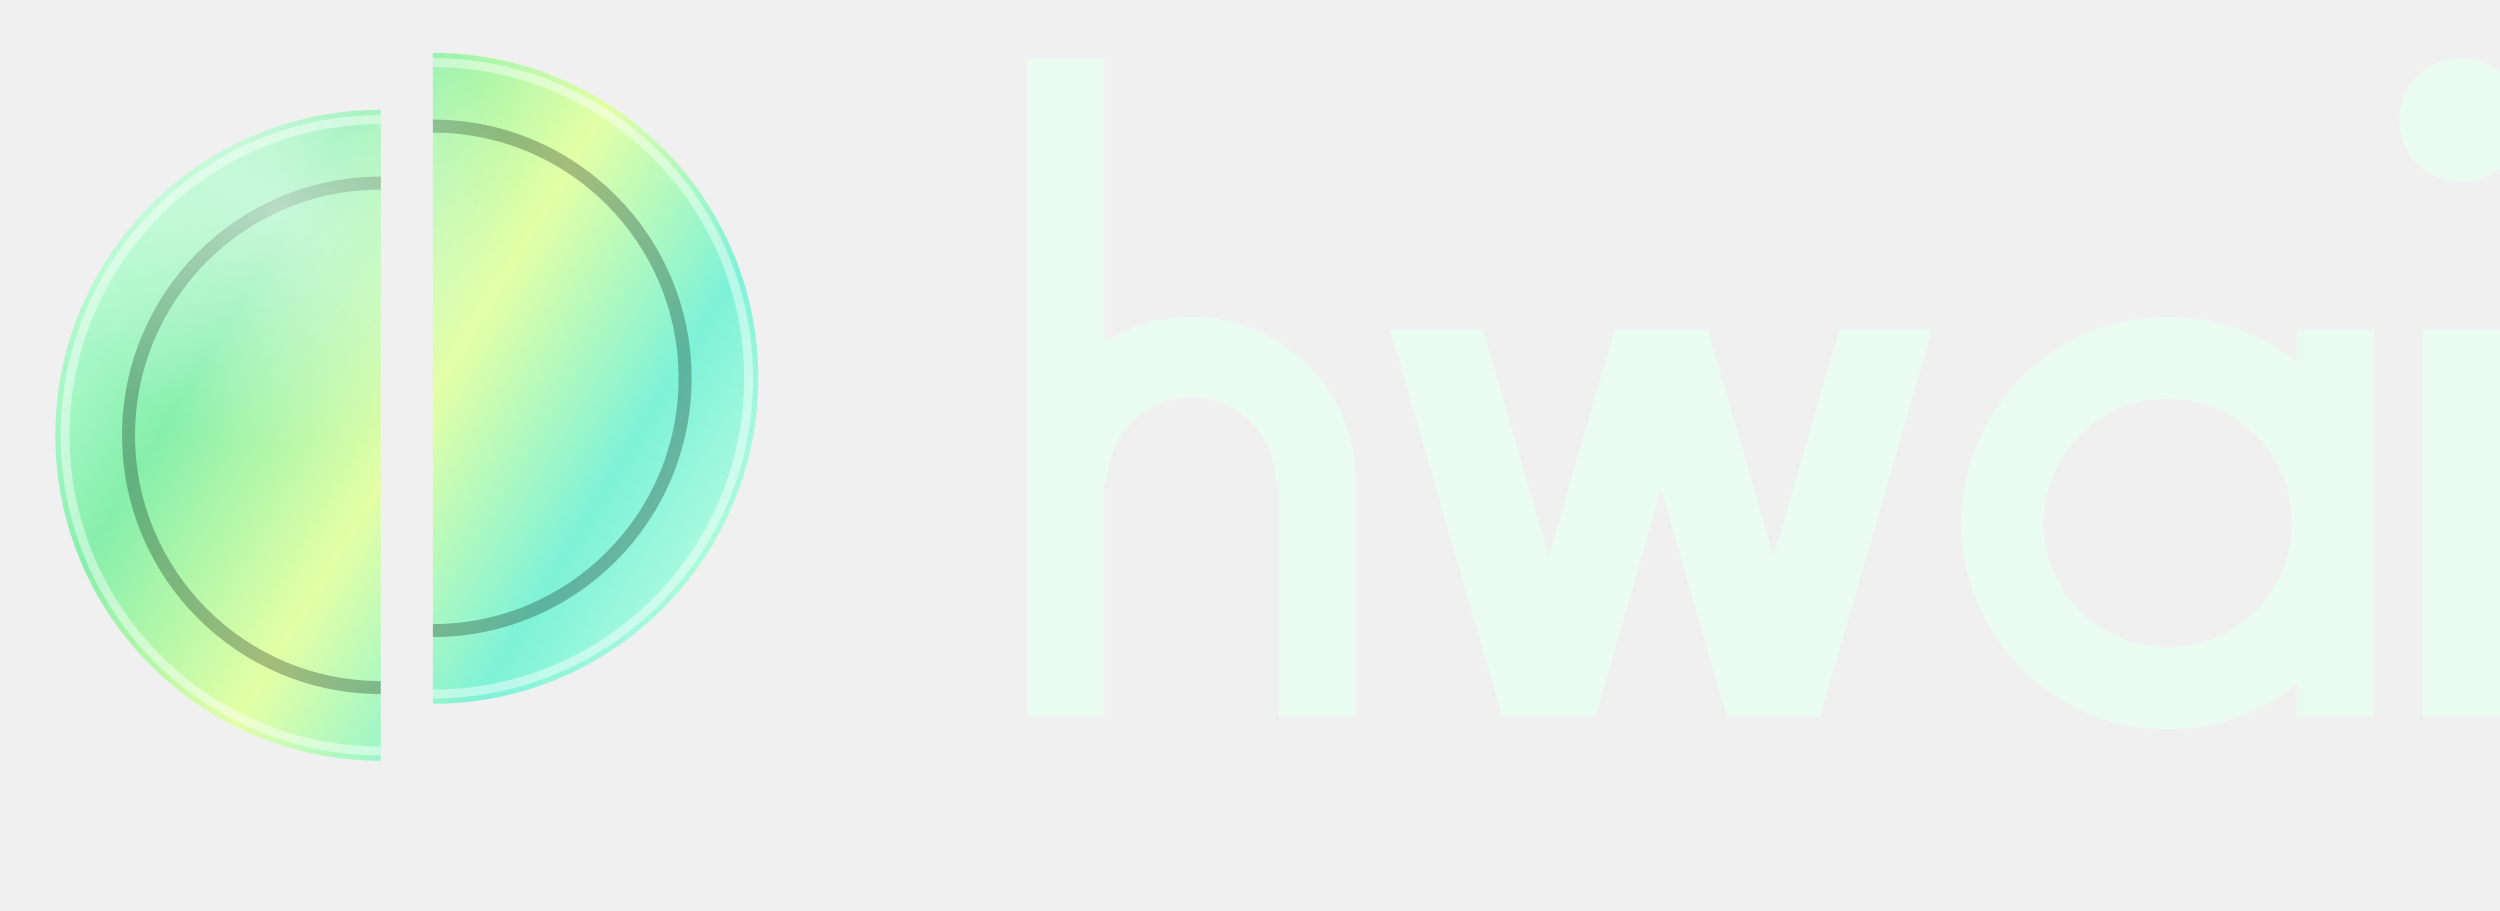
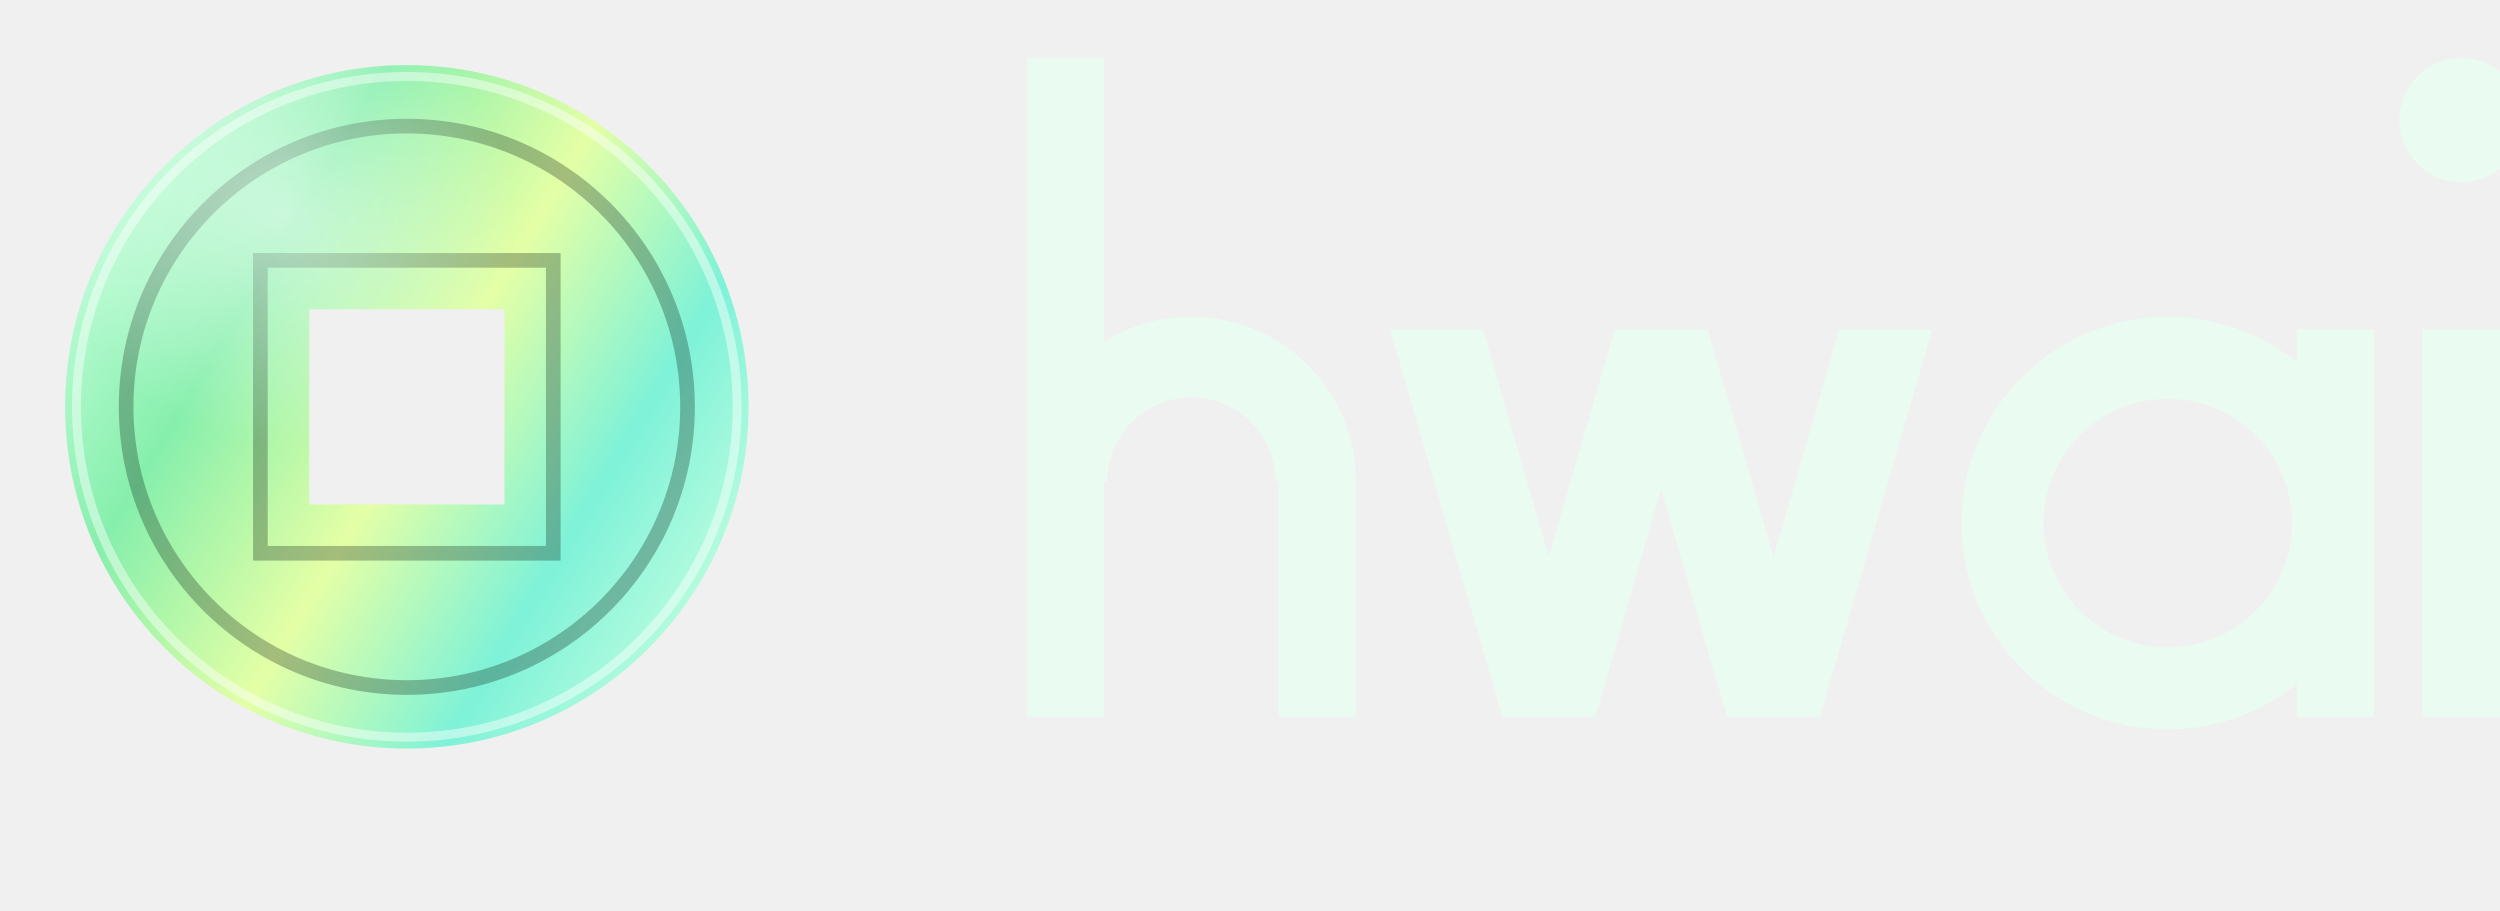
<svg xmlns="http://www.w3.org/2000/svg" viewBox="0 0 258.1 94" role="img" aria-label="hwai.ai">
  <defs>
    <linearGradient id="hwld-foil" x1="0" y1=".2" x2="1" y2=".8">
      <stop offset="0" stop-color="#C9FFE0" />
      <stop offset="0.26" stop-color="#86EFAC" />
      <stop offset="0.52" stop-color="#E4FFA6" />
      <stop offset="0.76" stop-color="#7EF2D8" />
      <stop offset="1" stop-color="#C9FFE0" />
    </linearGradient>
    <radialGradient id="hwld-sheen" cx=".32" cy=".22" r=".75">
      <stop offset="0" stop-color="#FFFFFF" stop-opacity=".55" />
      <stop offset=".45" stop-color="#FFFFFF" stop-opacity="0" />
    </radialGradient>
  </defs>
  <g transform="translate(0 -6)">
    <g transform="translate(0 6) scale(0.84)">
-       <path d="M46.8 13.5A40 40 0 0 0 46.8 93.5ZM53.2 6.5A40 40 0 0 1 53.2 86.5Z" fill="url(#hwld-foil)" />
-       <path d="M46.8 22.5A31 31 0 0 0 46.8 84.5M53.2 15.5A31 31 0 0 1 53.2 77.5" fill="none" stroke="#03140A" stroke-opacity=".28" stroke-width="1.6" />
-       <path d="M46.8 14.7A38.8 38.8 0 0 0 46.8 92.3M53.2 7.7A38.8 38.8 0 0 1 53.2 85.3" fill="none" stroke="#FFFFFF" stroke-opacity=".45" stroke-width="1.1" />
-       <path d="M46.8 13.5A40 40 0 0 0 46.8 93.5ZM53.2 6.5A40 40 0 0 1 53.2 86.5Z" fill="url(#hwld-sheen)" />
+       <path d="M8 50A42 42 0 1 1 92 50A42 42 0 1 1 8 50ZM38 62L62 62L62 38L38 38Z" fill="url(#hwld-foil)" />
+       <circle cx="50" cy="50" r="34.5" fill="none" stroke="#03140A" stroke-opacity=".28" stroke-width="1.8" />
+       <path d="M32 32L68 32L68 68L32 68Z" fill="none" stroke="#03140A" stroke-opacity=".28" stroke-width="1.8" />
+       <circle cx="50" cy="50" r="40.6" fill="none" stroke="#FFFFFF" stroke-opacity=".45" stroke-width="1.1" />
+       <path d="M8 50A42 42 0 1 1 92 50A42 42 0 1 1 8 50ZM38 62L62 62L62 38L38 38Z" fill="url(#hwld-sheen)" />
    </g>
    <g transform="translate(106 0)">
      <path fill="#EAFBF1" d="M0 12L8 12L8 80L0 80ZM0 55.7L0.009 55.144L0.036 54.588L0.082 54.034L0.145 53.481L0.227 52.931L0.327 52.383L0.444 51.84L0.579 51.3L0.732 50.765L0.902 50.236L1.09 49.712L1.294 49.194L1.515 48.684L1.753 48.181L2.007 47.686L2.278 47.2L2.564 46.723L2.865 46.255L3.182 45.798L3.513 45.351L3.859 44.915L4.219 44.491L4.592 44.079L4.979 43.679L5.379 43.292L5.791 42.919L6.215 42.559L6.651 42.213L7.098 41.882L7.555 41.565L8.023 41.264L8.5 40.978L8.986 40.707L9.481 40.453L9.984 40.215L10.494 39.994L11.012 39.79L11.536 39.602L12.065 39.432L12.6 39.279L13.14 39.144L13.683 39.027L14.231 38.927L14.781 38.845L15.334 38.782L15.888 38.736L16.444 38.709L17 38.7L17.556 38.709L18.112 38.736L18.666 38.782L19.219 38.845L19.769 38.927L20.317 39.027L20.86 39.144L21.4 39.279L21.935 39.432L22.464 39.602L22.988 39.79L23.506 39.994L24.016 40.215L24.519 40.453L25.014 40.707L25.5 40.978L25.977 41.264L26.445 41.565L26.902 41.882L27.349 42.213L27.785 42.559L28.209 42.919L28.621 43.292L29.021 43.679L29.408 44.079L29.781 44.491L30.141 44.915L30.487 45.351L30.818 45.798L31.135 46.255L31.436 46.723L31.722 47.2L31.993 47.686L32.247 48.181L32.485 48.684L32.706 49.194L32.91 49.712L33.098 50.236L33.268 50.765L33.421 51.3L33.556 51.84L33.673 52.383L33.773 52.931L33.855 53.481L33.918 54.034L33.964 54.588L33.991 55.144L34 55.7L25.68 55.7L25.675 55.416L25.661 55.132L25.638 54.849L25.606 54.567L25.564 54.286L25.513 54.007L25.453 53.729L25.384 53.453L25.306 53.18L25.219 52.91L25.124 52.642L25.019 52.378L24.906 52.118L24.785 51.861L24.655 51.608L24.517 51.36L24.371 51.116L24.217 50.878L24.056 50.644L23.886 50.416L23.71 50.193L23.526 49.977L23.335 49.766L23.138 49.562L22.934 49.365L22.723 49.174L22.507 48.99L22.284 48.814L22.056 48.644L21.822 48.483L21.584 48.329L21.34 48.183L21.092 48.045L20.839 47.915L20.582 47.794L20.322 47.681L20.058 47.576L19.79 47.481L19.52 47.394L19.247 47.316L18.971 47.247L18.693 47.187L18.414 47.136L18.133 47.094L17.851 47.062L17.568 47.039L17.284 47.025L17 47.02L16.716 47.025L16.432 47.039L16.149 47.062L15.867 47.094L15.586 47.136L15.307 47.187L15.029 47.247L14.753 47.316L14.48 47.394L14.21 47.481L13.942 47.576L13.678 47.681L13.418 47.794L13.161 47.915L12.908 48.045L12.66 48.183L12.416 48.329L12.178 48.483L11.944 48.644L11.716 48.814L11.493 48.99L11.277 49.174L11.066 49.365L10.862 49.562L10.665 49.766L10.474 49.977L10.29 50.193L10.114 50.416L9.944 50.644L9.783 50.878L9.629 51.116L9.483 51.36L9.345 51.608L9.215 51.861L9.094 52.118L8.981 52.378L8.876 52.642L8.781 52.91L8.694 53.18L8.616 53.453L8.547 53.729L8.487 54.007L8.436 54.286L8.394 54.567L8.362 54.849L8.339 55.132L8.325 55.416L8.32 55.7ZM26 55.7L34 55.7L34 80L26 80ZM37.5 40L47.1 40L58.7 80L49.1 80ZM60.7 40L70.3 40L58.7 80L49.1 80ZM60.7 40L70.3 40L81.9 80L72.3 80ZM83.9 40L93.5 40L81.9 80L72.3 80ZM96.5 60A21.3 21.3 0 1 1 139.1 60A21.3 21.3 0 1 1 96.5 60ZM104.98 60A12.82 12.82 0 1 0 130.62 60A12.82 12.82 0 1 0 104.98 60ZM131.1 40L139.1 40L139.1 80L131.1 80ZM144.1 40L152.1 40L152.1 80L144.1 80ZM141.7 18.4A6.4 6.4 0 1 1 154.5 18.4A6.4 6.4 0 1 1 141.7 18.4Z" />
    </g>
  </g>
</svg>
